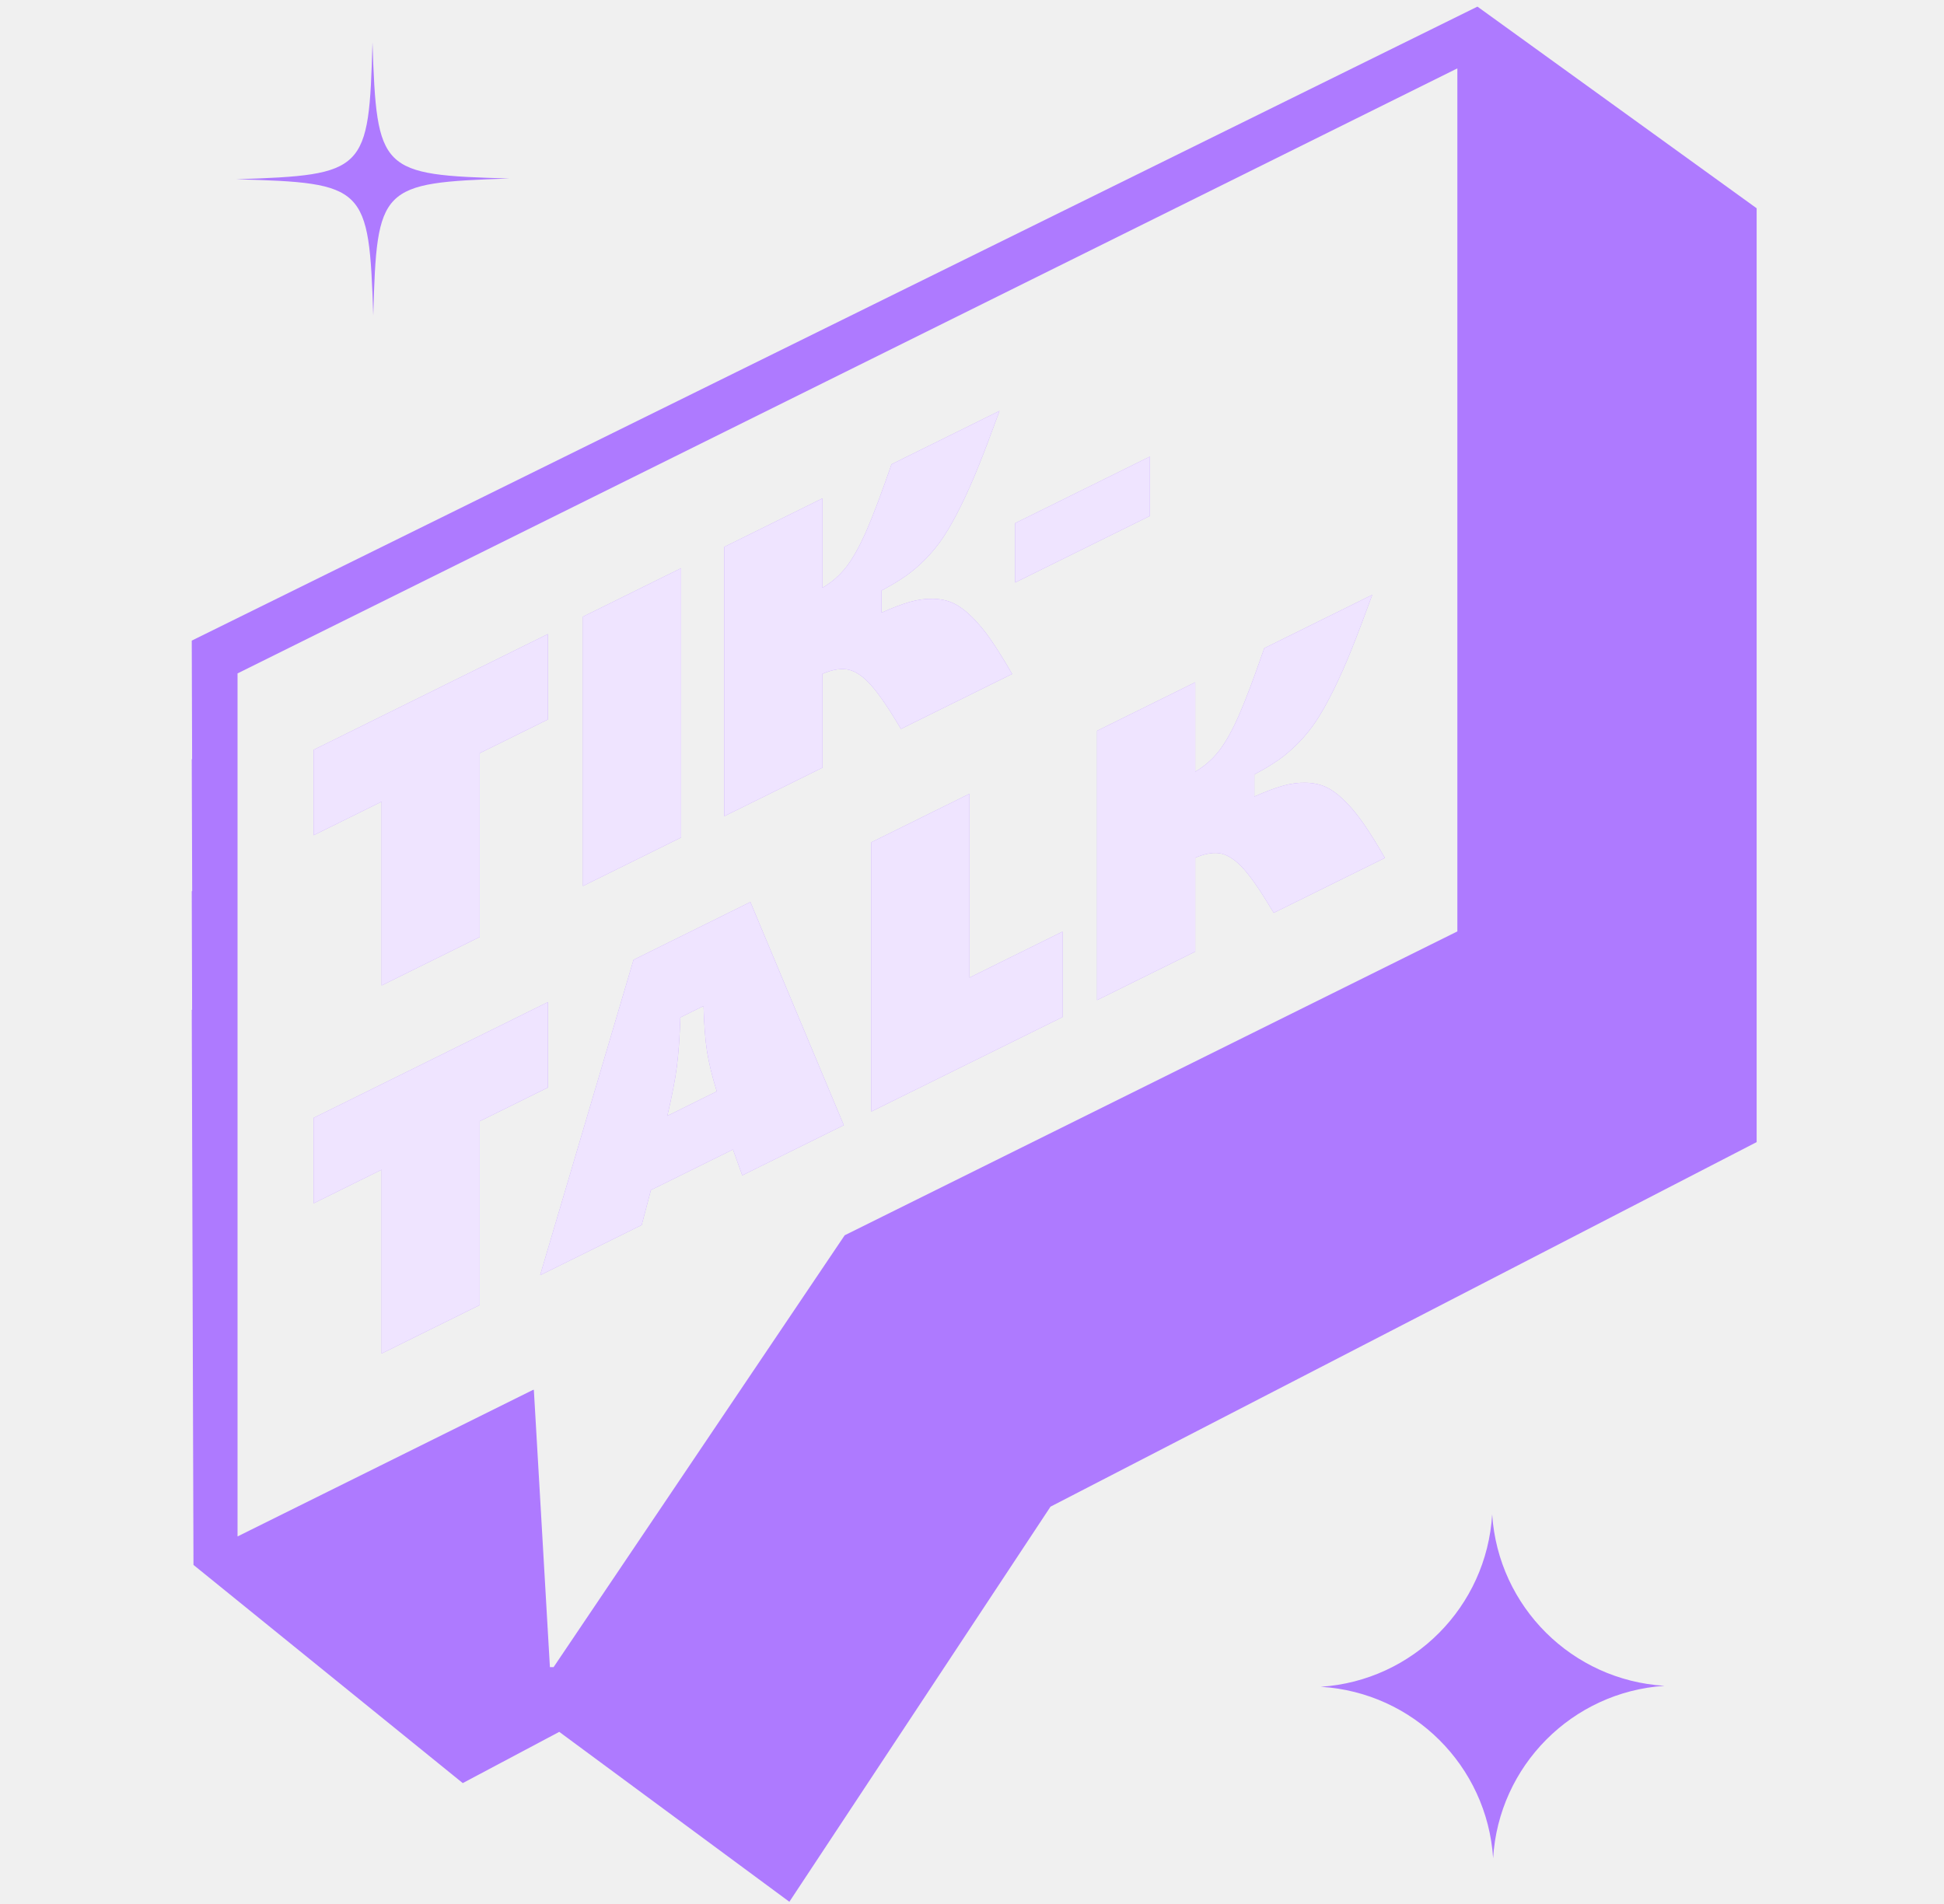
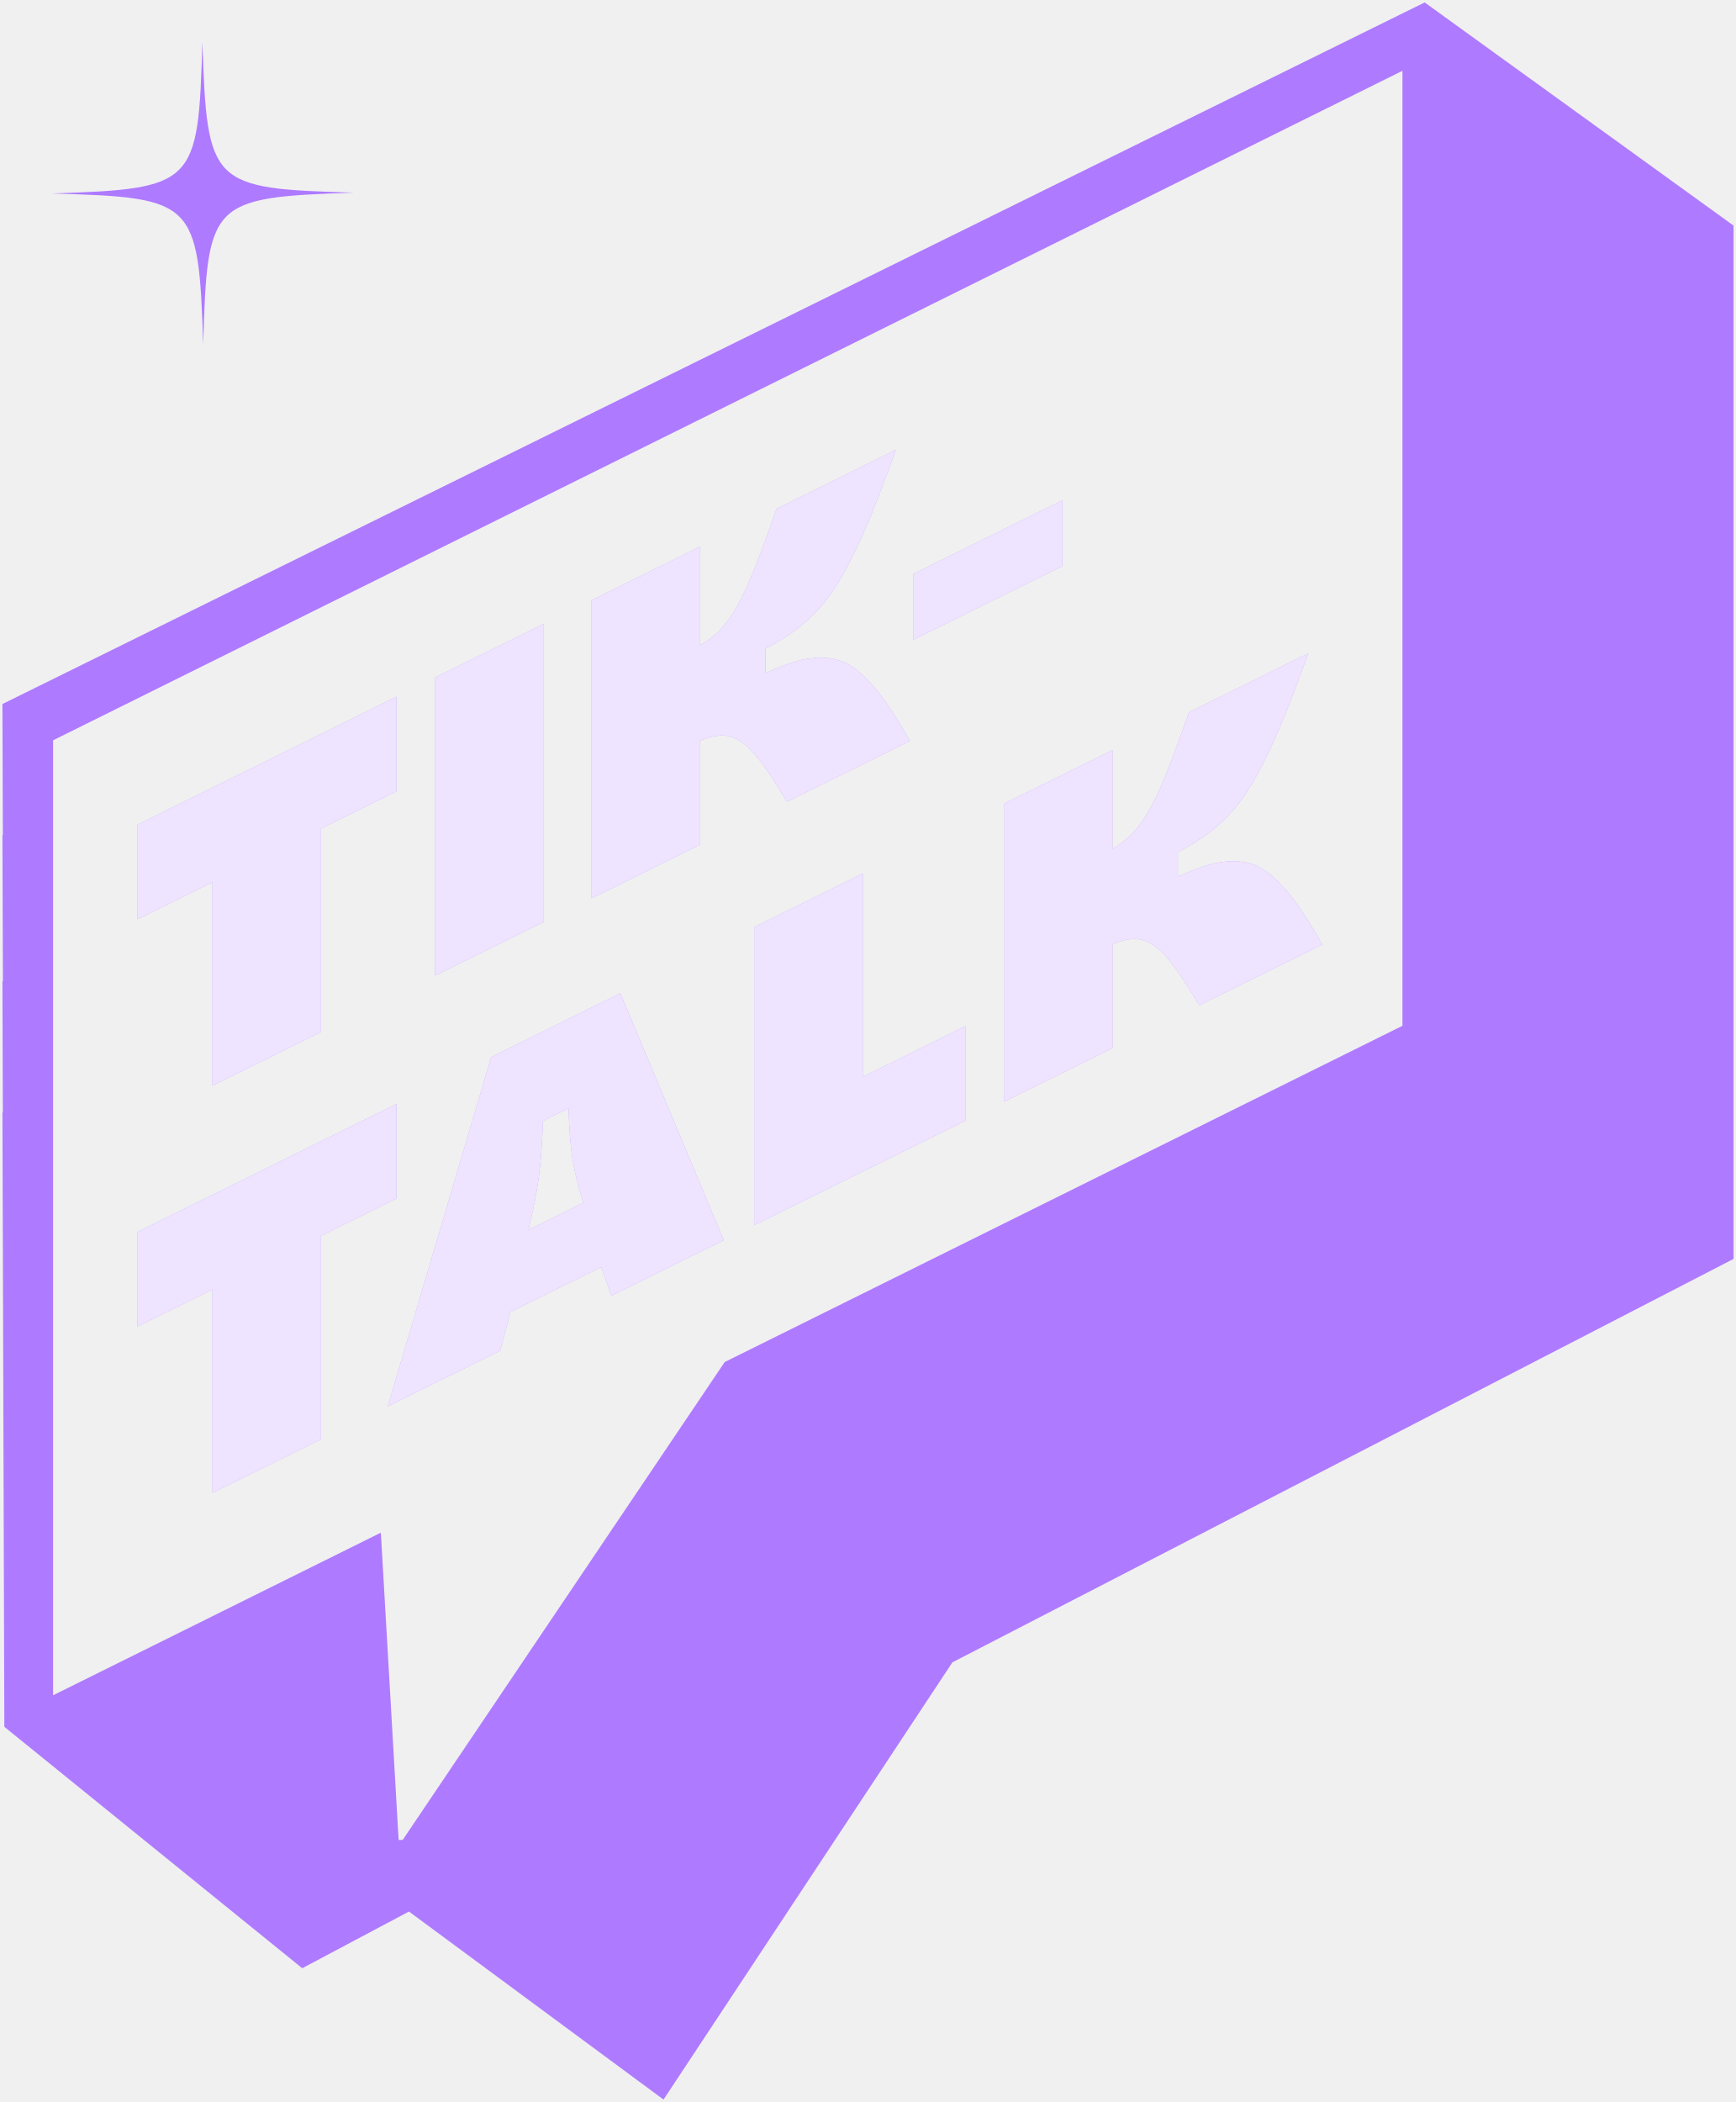
- <svg xmlns="http://www.w3.org/2000/svg" width="441" height="432" viewBox="0 0 441 432" fill="none">
-   <g clip-path="url(#clip0_5_16471)">
-     <path d="M335.161 1.5C237.941 49.445 140.72 97.397 43.5 145.349C43.529 154.307 43.551 163.274 43.581 172.233C43.551 172.247 43.529 172.262 43.5 172.277C43.529 182.239 43.559 192.202 43.596 202.164C43.566 202.179 43.529 202.194 43.5 202.208C43.529 211.167 43.551 220.133 43.581 229.092C43.551 229.107 43.529 229.122 43.5 229.136C43.625 271.111 43.758 313.092 43.89 355.067C64.25 371.571 84.61 388.068 104.977 404.572C112.271 400.697 119.573 396.822 126.867 392.947C144.268 405.795 161.669 418.651 179.07 431.5C198.818 401.62 218.56 371.74 238.309 341.852C291.703 314.279 345.098 286.706 398.5 259.134V47.254C377.389 32.003 356.272 16.751 335.161 1.5ZM131.519 369.454L125.579 378.266H124.748C124.541 374.67 124.328 371.073 124.122 367.476C123.563 357.792 123.003 348.115 122.444 338.438C121.995 330.739 121.553 323.033 121.104 315.334C121.008 315.356 120.913 315.356 120.824 315.4L86.258 332.549L63.352 343.91L53.886 348.606V152.791L330.605 15.514V211.328L191.62 280.275C176.074 303.342 160.535 326.403 144.99 349.47C140.5 356.129 136.009 362.795 131.519 369.454Z" fill="#AE7AFF" />
-     <path d="M86.568 223.598V181.888L71.154 189.506V170.123L124.284 143.869V163.252L108.826 170.885V212.596L86.56 223.598H86.568Z" fill="#AE7AFF" />
-     <path d="M86.568 223.598V181.888L71.154 189.506V170.123L124.284 143.869V163.252L108.826 170.885V212.596L86.56 223.598H86.568Z" fill="white" fill-opacity="0.8" />
-     <path d="M132.248 201.021V139.92L154.514 128.918V190.019L132.248 201.021Z" fill="#AE7AFF" />
-     <path d="M132.248 201.021V139.92L154.514 128.918V190.019L132.248 201.021Z" fill="white" fill-opacity="0.8" />
-     <path d="M204.383 165.376C201.675 160.805 199.437 157.531 197.685 155.546C195.933 153.56 194.233 152.366 192.591 151.971C190.95 151.575 188.948 151.876 186.578 152.879V174.181L164.312 185.184V124.083L186.578 113.08V133.364C188.72 132.112 190.53 130.515 192.017 128.588C193.504 126.662 194.998 123.973 196.515 120.53C198.024 117.087 199.937 112.018 202.249 105.337L226.738 93.236C224.964 98.085 223.411 102.187 222.071 105.535C220.731 108.883 219.37 111.96 217.986 114.758C216.602 117.556 215.314 119.864 214.129 121.666C212.944 123.475 211.597 125.153 210.08 126.713C208.564 128.266 207.04 129.584 205.502 130.661C203.964 131.738 202.124 132.844 199.982 133.987V139.012C202.433 137.913 204.56 137.108 206.363 136.587C208.159 136.067 209.919 135.826 211.626 135.862C213.341 135.899 214.865 136.221 216.205 136.837C217.544 137.452 218.957 138.485 220.444 139.942C221.931 141.4 223.374 143.144 224.787 145.187C226.2 147.231 227.805 149.81 229.601 152.923L204.383 165.384V165.376Z" fill="#AE7AFF" />
-     <path d="M204.383 165.376C201.675 160.805 199.437 157.531 197.685 155.546C195.933 153.56 194.233 152.366 192.591 151.971C190.95 151.575 188.948 151.876 186.578 152.879V174.181L164.312 185.184V124.083L186.578 113.08V133.364C188.72 132.112 190.53 130.515 192.017 128.588C193.504 126.662 194.998 123.973 196.515 120.53C198.024 117.087 199.937 112.018 202.249 105.337L226.738 93.236C224.964 98.085 223.411 102.187 222.071 105.535C220.731 108.883 219.37 111.96 217.986 114.758C216.602 117.556 215.314 119.864 214.129 121.666C212.944 123.475 211.597 125.153 210.08 126.713C208.564 128.266 207.04 129.584 205.502 130.661C203.964 131.738 202.124 132.844 199.982 133.987V139.012C202.433 137.913 204.56 137.108 206.363 136.587C208.159 136.067 209.919 135.826 211.626 135.862C213.341 135.899 214.865 136.221 216.205 136.837C217.544 137.452 218.957 138.485 220.444 139.942C221.931 141.4 223.374 143.144 224.787 145.187C226.2 147.231 227.805 149.81 229.601 152.923L204.383 165.384V165.376Z" fill="white" fill-opacity="0.8" />
-     <path d="M230.285 132.17V118.706L260.854 103.601V117.065L230.285 132.17Z" fill="#AE7AFF" />
-     <path d="M230.285 132.17V118.706L260.854 103.601V117.065L230.285 132.17Z" fill="white" fill-opacity="0.8" />
-     <path d="M86.568 307.108V265.397L71.154 273.016V253.633L124.284 227.378V246.761L108.826 254.394V296.105L86.56 307.108H86.568Z" fill="#AE7AFF" />
-     <path d="M86.568 307.108V265.397L71.154 273.016V253.633L124.284 227.378V246.761L108.826 254.394V296.105L86.56 307.108H86.568Z" fill="white" fill-opacity="0.8" />
-     <path d="M145.564 277.953L122.532 289.336L143.724 217.767L170.222 204.669L191.414 255.295L168.382 266.679L166.284 260.811L147.662 270.012L145.564 277.953ZM151.386 253.178L162.604 247.633C161.544 244.205 160.815 241.194 160.396 238.586C159.984 235.978 159.719 232.528 159.601 228.243L154.338 230.843C154.191 235.29 153.933 239.011 153.543 242.014C153.153 245.018 152.439 248.739 151.379 253.178H151.386Z" fill="#AE7AFF" />
-     <path d="M145.564 277.953L122.532 289.336L143.724 217.767L170.222 204.669L191.414 255.295L168.382 266.679L166.284 260.811L147.662 270.012L145.564 277.953ZM151.386 253.178L162.604 247.633C161.544 244.205 160.815 241.194 160.396 238.586C159.984 235.978 159.719 232.528 159.601 228.243L154.338 230.843C154.191 235.29 153.933 239.011 153.543 242.014C153.153 245.018 152.439 248.739 151.379 253.178H151.386Z" fill="white" fill-opacity="0.8" />
-     <path d="M197.663 252.211V191.11L219.929 180.108V221.818L241.032 211.387V230.77L197.663 252.197V252.211Z" fill="#AE7AFF" />
-     <path d="M197.663 252.211V191.11L219.929 180.108V221.818L241.032 211.387V230.77L197.663 252.197V252.211Z" fill="white" fill-opacity="0.8" />
-     <path d="M288.943 207.109C286.234 202.538 283.996 199.263 282.245 197.278C280.493 195.293 278.792 194.099 277.151 193.703C275.51 193.308 273.507 193.608 271.137 194.612V215.914L248.871 226.917V165.816L271.137 154.813V175.097C273.279 173.844 275.09 172.247 276.577 170.321C278.064 168.394 279.558 165.706 281.074 162.263C282.583 158.82 284.497 153.751 286.808 147.07L311.297 134.969C309.523 139.818 307.97 143.92 306.631 147.268C305.291 150.616 303.929 153.692 302.545 156.49C301.162 159.289 299.873 161.596 298.696 163.398C297.511 165.208 296.164 166.885 294.647 168.446C293.131 169.998 291.607 171.317 290.069 172.394C288.531 173.471 286.69 174.577 284.548 175.72V180.745C287 179.646 289.127 178.84 290.93 178.32C292.726 177.8 294.485 177.558 296.193 177.595C297.908 177.632 299.432 177.954 300.771 178.569C302.111 179.185 303.524 180.217 305.011 181.675C306.498 183.133 307.941 184.876 309.354 186.92C310.767 188.964 312.372 191.542 314.168 194.656L288.95 207.116L288.943 207.109Z" fill="#AE7AFF" />
-     <path d="M288.943 207.109C286.234 202.538 283.996 199.263 282.245 197.278C280.493 195.293 278.792 194.099 277.151 193.703C275.51 193.308 273.507 193.608 271.137 194.612V215.914L248.871 226.917V165.816L271.137 154.813V175.097C273.279 173.844 275.09 172.247 276.577 170.321C278.064 168.394 279.558 165.706 281.074 162.263C282.583 158.82 284.497 153.751 286.808 147.07L311.297 134.969C309.523 139.818 307.97 143.92 306.631 147.268C305.291 150.616 303.929 153.692 302.545 156.49C301.162 159.289 299.873 161.596 298.696 163.398C297.511 165.208 296.164 166.885 294.647 168.446C293.131 169.998 291.607 171.317 290.069 172.394C288.531 173.471 286.69 174.577 284.548 175.72V180.745C287 179.646 289.127 178.84 290.93 178.32C292.726 177.8 294.485 177.558 296.193 177.595C297.908 177.632 299.432 177.954 300.771 178.569C302.111 179.185 303.524 180.217 305.011 181.675C306.498 183.133 307.941 184.876 309.354 186.92C310.767 188.964 312.372 191.542 314.168 194.656L288.95 207.116L288.943 207.109Z" fill="white" fill-opacity="0.8" />
-     <g clip-path="url(#clip1_5_16471)">
-       <mask id="mask0_5_16471" style="mask-type:luminance" maskUnits="userSpaceOnUse" x="53" y="9" width="63" height="63">
-         <path d="M115.5 9.5L53.5 9.674L53.674 71.674L115.674 71.5L115.5 9.5Z" fill="white" />
+ <svg xmlns="http://www.w3.org/2000/svg" width="356" height="431" viewBox="0 0 356 431" fill="none">
+   <g clip-path="url(#clip0_6_21163)">
+     <path d="M292.161 0.5C194.941 48.445 97.72 96.397 0.5 144.349C0.529 153.307 0.552 162.274 0.581 171.233C0.552 171.247 0.529 171.262 0.5 171.277C0.529 181.239 0.559 191.202 0.596 201.164C0.566 201.179 0.529 201.194 0.5 201.208C0.529 210.167 0.552 219.133 0.581 228.092C0.552 228.107 0.529 228.122 0.5 228.136C0.625 270.111 0.758 312.092 0.89 354.067C21.25 370.571 41.61 387.068 61.977 403.572C69.271 399.697 76.573 395.822 83.868 391.947C101.268 404.795 118.669 417.651 136.07 430.5C155.818 400.62 175.56 370.74 195.309 340.852C248.703 313.279 302.098 285.706 355.5 258.134V46.254C334.389 31.003 313.272 15.751 292.161 0.5ZM88.519 368.454L82.579 377.266H81.748C81.541 373.67 81.328 370.073 81.122 366.476C80.562 356.792 80.003 347.115 79.444 337.438C78.995 329.739 78.553 322.033 78.104 314.334C78.008 314.356 77.913 314.356 77.824 314.4L43.258 331.549L20.352 342.91L10.886 347.606V151.791L287.605 14.514V210.328L148.62 279.275C133.074 302.342 117.535 325.403 101.99 348.47C97.499 355.129 93.01 361.795 88.519 368.454Z" fill="#AE7AFF" />
+     <path d="M43.568 222.598V180.888L28.154 188.506V169.123L81.284 142.869V162.252L65.826 169.885V211.596L43.56 222.598H43.568Z" fill="#AE7AFF" />
+     <path d="M43.568 222.598V180.888L28.154 188.506V169.123L81.284 142.869V162.252L65.826 169.885V211.596L43.56 222.598H43.568Z" fill="white" fill-opacity="0.8" />
+     <path d="M89.248 200.021V138.92L111.514 127.918V189.019L89.248 200.021Z" fill="#AE7AFF" />
+     <path d="M89.248 200.021V138.92L111.514 127.918V189.019L89.248 200.021Z" fill="white" fill-opacity="0.8" />
+     <path d="M161.383 164.376C158.675 159.805 156.437 156.531 154.685 154.546C152.933 152.56 151.233 151.366 149.591 150.971C147.95 150.575 145.948 150.876 143.578 151.879V173.181L121.312 184.184V123.083L143.578 112.08V132.364C145.72 131.112 147.53 129.515 149.017 127.588C150.504 125.662 151.998 122.973 153.515 119.53C155.024 116.087 156.937 111.018 159.249 104.337L183.738 92.236C181.964 97.085 180.411 101.187 179.071 104.535C177.731 107.883 176.37 110.96 174.986 113.758C173.602 116.556 172.314 118.864 171.129 120.666C169.944 122.475 168.597 124.153 167.08 125.713C165.564 127.266 164.04 128.584 162.502 129.661C160.964 130.738 159.124 131.844 156.982 132.987V138.012C159.433 136.913 161.56 136.108 163.363 135.587C165.159 135.067 166.919 134.826 168.626 134.862C170.341 134.899 171.865 135.221 173.205 135.837C174.544 136.452 175.957 137.485 177.444 138.942C178.931 140.4 180.374 142.144 181.787 144.187C183.2 146.231 184.805 148.81 186.601 151.923L161.383 164.384V164.376Z" fill="#AE7AFF" />
+     <path d="M161.383 164.376C158.675 159.805 156.437 156.531 154.685 154.546C152.933 152.56 151.233 151.366 149.591 150.971C147.95 150.575 145.948 150.876 143.578 151.879V173.181L121.312 184.184V123.083L143.578 112.08V132.364C145.72 131.112 147.53 129.515 149.017 127.588C150.504 125.662 151.998 122.973 153.515 119.53C155.024 116.087 156.937 111.018 159.249 104.337L183.738 92.236C181.964 97.085 180.411 101.187 179.071 104.535C177.731 107.883 176.37 110.96 174.986 113.758C173.602 116.556 172.314 118.864 171.129 120.666C169.944 122.475 168.597 124.153 167.08 125.713C165.564 127.266 164.04 128.584 162.502 129.661C160.964 130.738 159.124 131.844 156.982 132.987V138.012C159.433 136.913 161.56 136.108 163.363 135.587C165.159 135.067 166.919 134.826 168.626 134.862C170.341 134.899 171.865 135.221 173.205 135.837C174.544 136.452 175.957 137.485 177.444 138.942C178.931 140.4 180.374 142.144 181.787 144.187C183.2 146.231 184.805 148.81 186.601 151.923L161.383 164.384V164.376Z" fill="white" fill-opacity="0.8" />
+     <path d="M187.285 131.17V117.706L217.854 102.601V116.065L187.285 131.17Z" fill="#AE7AFF" />
+     <path d="M187.285 131.17V117.706L217.854 102.601V116.065L187.285 131.17Z" fill="white" fill-opacity="0.8" />
+     <path d="M43.568 306.108V264.397L28.154 272.016V252.633L81.284 226.378V245.761L65.826 253.394V295.105L43.56 306.108H43.568Z" fill="#AE7AFF" />
+     <path d="M43.568 306.108V264.397L28.154 272.016V252.633L81.284 226.378V245.761L65.826 253.394V295.105L43.56 306.108H43.568Z" fill="white" fill-opacity="0.8" />
+     <path d="M102.564 276.953L79.532 288.336L100.724 216.767L127.222 203.669L148.414 254.295L125.382 265.679L123.284 259.811L104.662 269.012L102.564 276.953ZM108.386 252.178L119.604 246.633C118.544 243.205 117.815 240.194 117.396 237.586C116.984 234.978 116.719 231.528 116.601 227.243L111.338 229.843C111.191 234.29 110.933 238.011 110.543 241.014C110.153 244.018 109.439 247.739 108.379 252.178H108.386Z" fill="#AE7AFF" />
+     <path d="M102.564 276.953L79.532 288.336L100.724 216.767L127.222 203.669L148.414 254.295L125.382 265.679L123.284 259.811L104.662 269.012L102.564 276.953ZM108.386 252.178L119.604 246.633C118.544 243.205 117.815 240.194 117.396 237.586C116.984 234.978 116.719 231.528 116.601 227.243L111.338 229.843C111.191 234.29 110.933 238.011 110.543 241.014C110.153 244.018 109.439 247.739 108.379 252.178H108.386Z" fill="white" fill-opacity="0.8" />
+     <path d="M154.663 251.211V190.11L176.929 179.108V220.818L198.032 210.387V229.77L154.663 251.197V251.211Z" fill="#AE7AFF" />
+     <path d="M154.663 251.211V190.11L176.929 179.108V220.818L198.032 210.387V229.77L154.663 251.197V251.211Z" fill="white" fill-opacity="0.8" />
+     <path d="M245.943 206.109C243.234 201.538 240.996 198.263 239.245 196.278C237.493 194.293 235.792 193.099 234.151 192.703C232.51 192.308 230.507 192.608 228.137 193.612V214.914L205.871 225.917V164.816L228.137 153.813V174.097C230.279 172.844 232.09 171.247 233.577 169.321C235.064 167.394 236.558 164.706 238.074 161.263C239.583 157.82 241.497 152.751 243.808 146.07L268.297 133.969C266.523 138.818 264.97 142.92 263.631 146.268C262.291 149.616 260.929 152.692 259.545 155.49C258.162 158.289 256.873 160.596 255.696 162.398C254.511 164.208 253.164 165.885 251.647 167.446C250.131 168.998 248.607 170.317 247.069 171.394C245.531 172.471 243.69 173.577 241.548 174.72V179.745C244 178.646 246.127 177.84 247.93 177.32C249.726 176.8 251.485 176.558 253.193 176.595C254.908 176.632 256.432 176.954 257.771 177.569C259.111 178.185 260.524 179.217 262.011 180.675C263.498 182.133 264.941 183.876 266.354 185.92C267.767 187.964 269.372 190.542 271.168 193.656L245.95 206.116L245.943 206.109Z" fill="#AE7AFF" />
+     <path d="M245.943 206.109C243.234 201.538 240.996 198.263 239.245 196.278C237.493 194.293 235.792 193.099 234.151 192.703C232.51 192.308 230.507 192.608 228.137 193.612V214.914L205.871 225.917V164.816L228.137 153.813V174.097C230.279 172.844 232.09 171.247 233.577 169.321C235.064 167.394 236.558 164.706 238.074 161.263C239.583 157.82 241.497 152.751 243.808 146.07L268.297 133.969C266.523 138.818 264.97 142.92 263.631 146.268C262.291 149.616 260.929 152.692 259.545 155.49C258.162 158.289 256.873 160.596 255.696 162.398C254.511 164.208 253.164 165.885 251.647 167.446C250.131 168.998 248.607 170.317 247.069 171.394C245.531 172.471 243.69 173.577 241.548 174.72V179.745C244 178.646 246.127 177.84 247.93 177.32C249.726 176.8 251.485 176.558 253.193 176.595C254.908 176.632 256.432 176.954 257.771 177.569C259.111 178.185 260.524 179.217 262.011 180.675C263.498 182.133 264.941 183.876 266.354 185.92C267.767 187.964 269.372 190.542 271.168 193.656L245.95 206.116L245.943 206.109Z" fill="white" fill-opacity="0.8" />
+     <g clip-path="url(#clip1_6_21163)">
+       <mask id="mask0_6_21163" style="mask-type:luminance" maskUnits="userSpaceOnUse" x="10" y="8" width="63" height="63">
+         <path d="M72.5 8.5L10.5 8.674L10.674 70.674L72.674 70.5L72.5 8.5Z" fill="white" />
      </mask>
-       <g mask="url(#mask0_5_16471)">
-         <path d="M84.674 71.587C83.694 42.221 82.958 41.494 53.587 40.674C82.953 39.694 83.68 38.958 84.5 9.587C85.48 38.953 86.216 39.68 115.587 40.5C86.221 41.484 85.494 42.207 84.674 71.587Z" fill="#AE7AFF" />
+       <g mask="url(#mask0_6_21163)">
+         <path d="M41.674 70.587C40.694 41.221 39.958 40.494 10.587 39.674C39.953 38.694 40.681 37.958 41.5 8.587C42.48 37.953 43.216 38.68 72.587 39.5C43.221 40.484 42.494 41.207 41.674 70.587Z" fill="#AE7AFF" />
      </g>
    </g>
  </g>
-   <g clip-path="url(#clip2_5_16471)">
-     <mask id="mask1_5_16471" style="mask-type:luminance" maskUnits="userSpaceOnUse" x="299" y="343" width="79" height="79">
-       <path d="M377.5 343.5L299.5 343.719L299.719 421.719L377.719 421.5L377.5 343.5Z" fill="white" />
-     </mask>
-     <g mask="url(#mask1_5_16471)">
-       <path d="M338.5 343.61C339.883 364.572 356.639 381.235 377.609 382.5C356.647 383.883 339.984 400.639 338.719 421.609C337.336 400.647 320.58 383.984 299.61 382.719C320.572 381.336 337.235 364.58 338.5 343.61Z" fill="#AE7AFF" />
-     </g>
-   </g>
  <defs>
-     <clipPath id="clip0_5_16471">
-       <rect width="355" height="430" fill="white" transform="translate(43.5 1.5)" />
+     <clipPath id="clip0_6_21163">
+       <rect width="355" height="430" fill="white" transform="translate(0.5 0.5)" />
    </clipPath>
-     <clipPath id="clip1_5_16471">
-       <rect width="62" height="62" fill="white" transform="translate(53.5 9.67432) rotate(-0.161186)" />
-     </clipPath>
-     <clipPath id="clip2_5_16471">
-       <rect width="78" height="78" fill="white" transform="translate(299.5 343.719) rotate(-0.161186)" />
+     <clipPath id="clip1_6_21163">
+       <rect width="62" height="62" fill="white" transform="translate(10.5 8.67432) rotate(-0.161186)" />
    </clipPath>
  </defs>
</svg>
